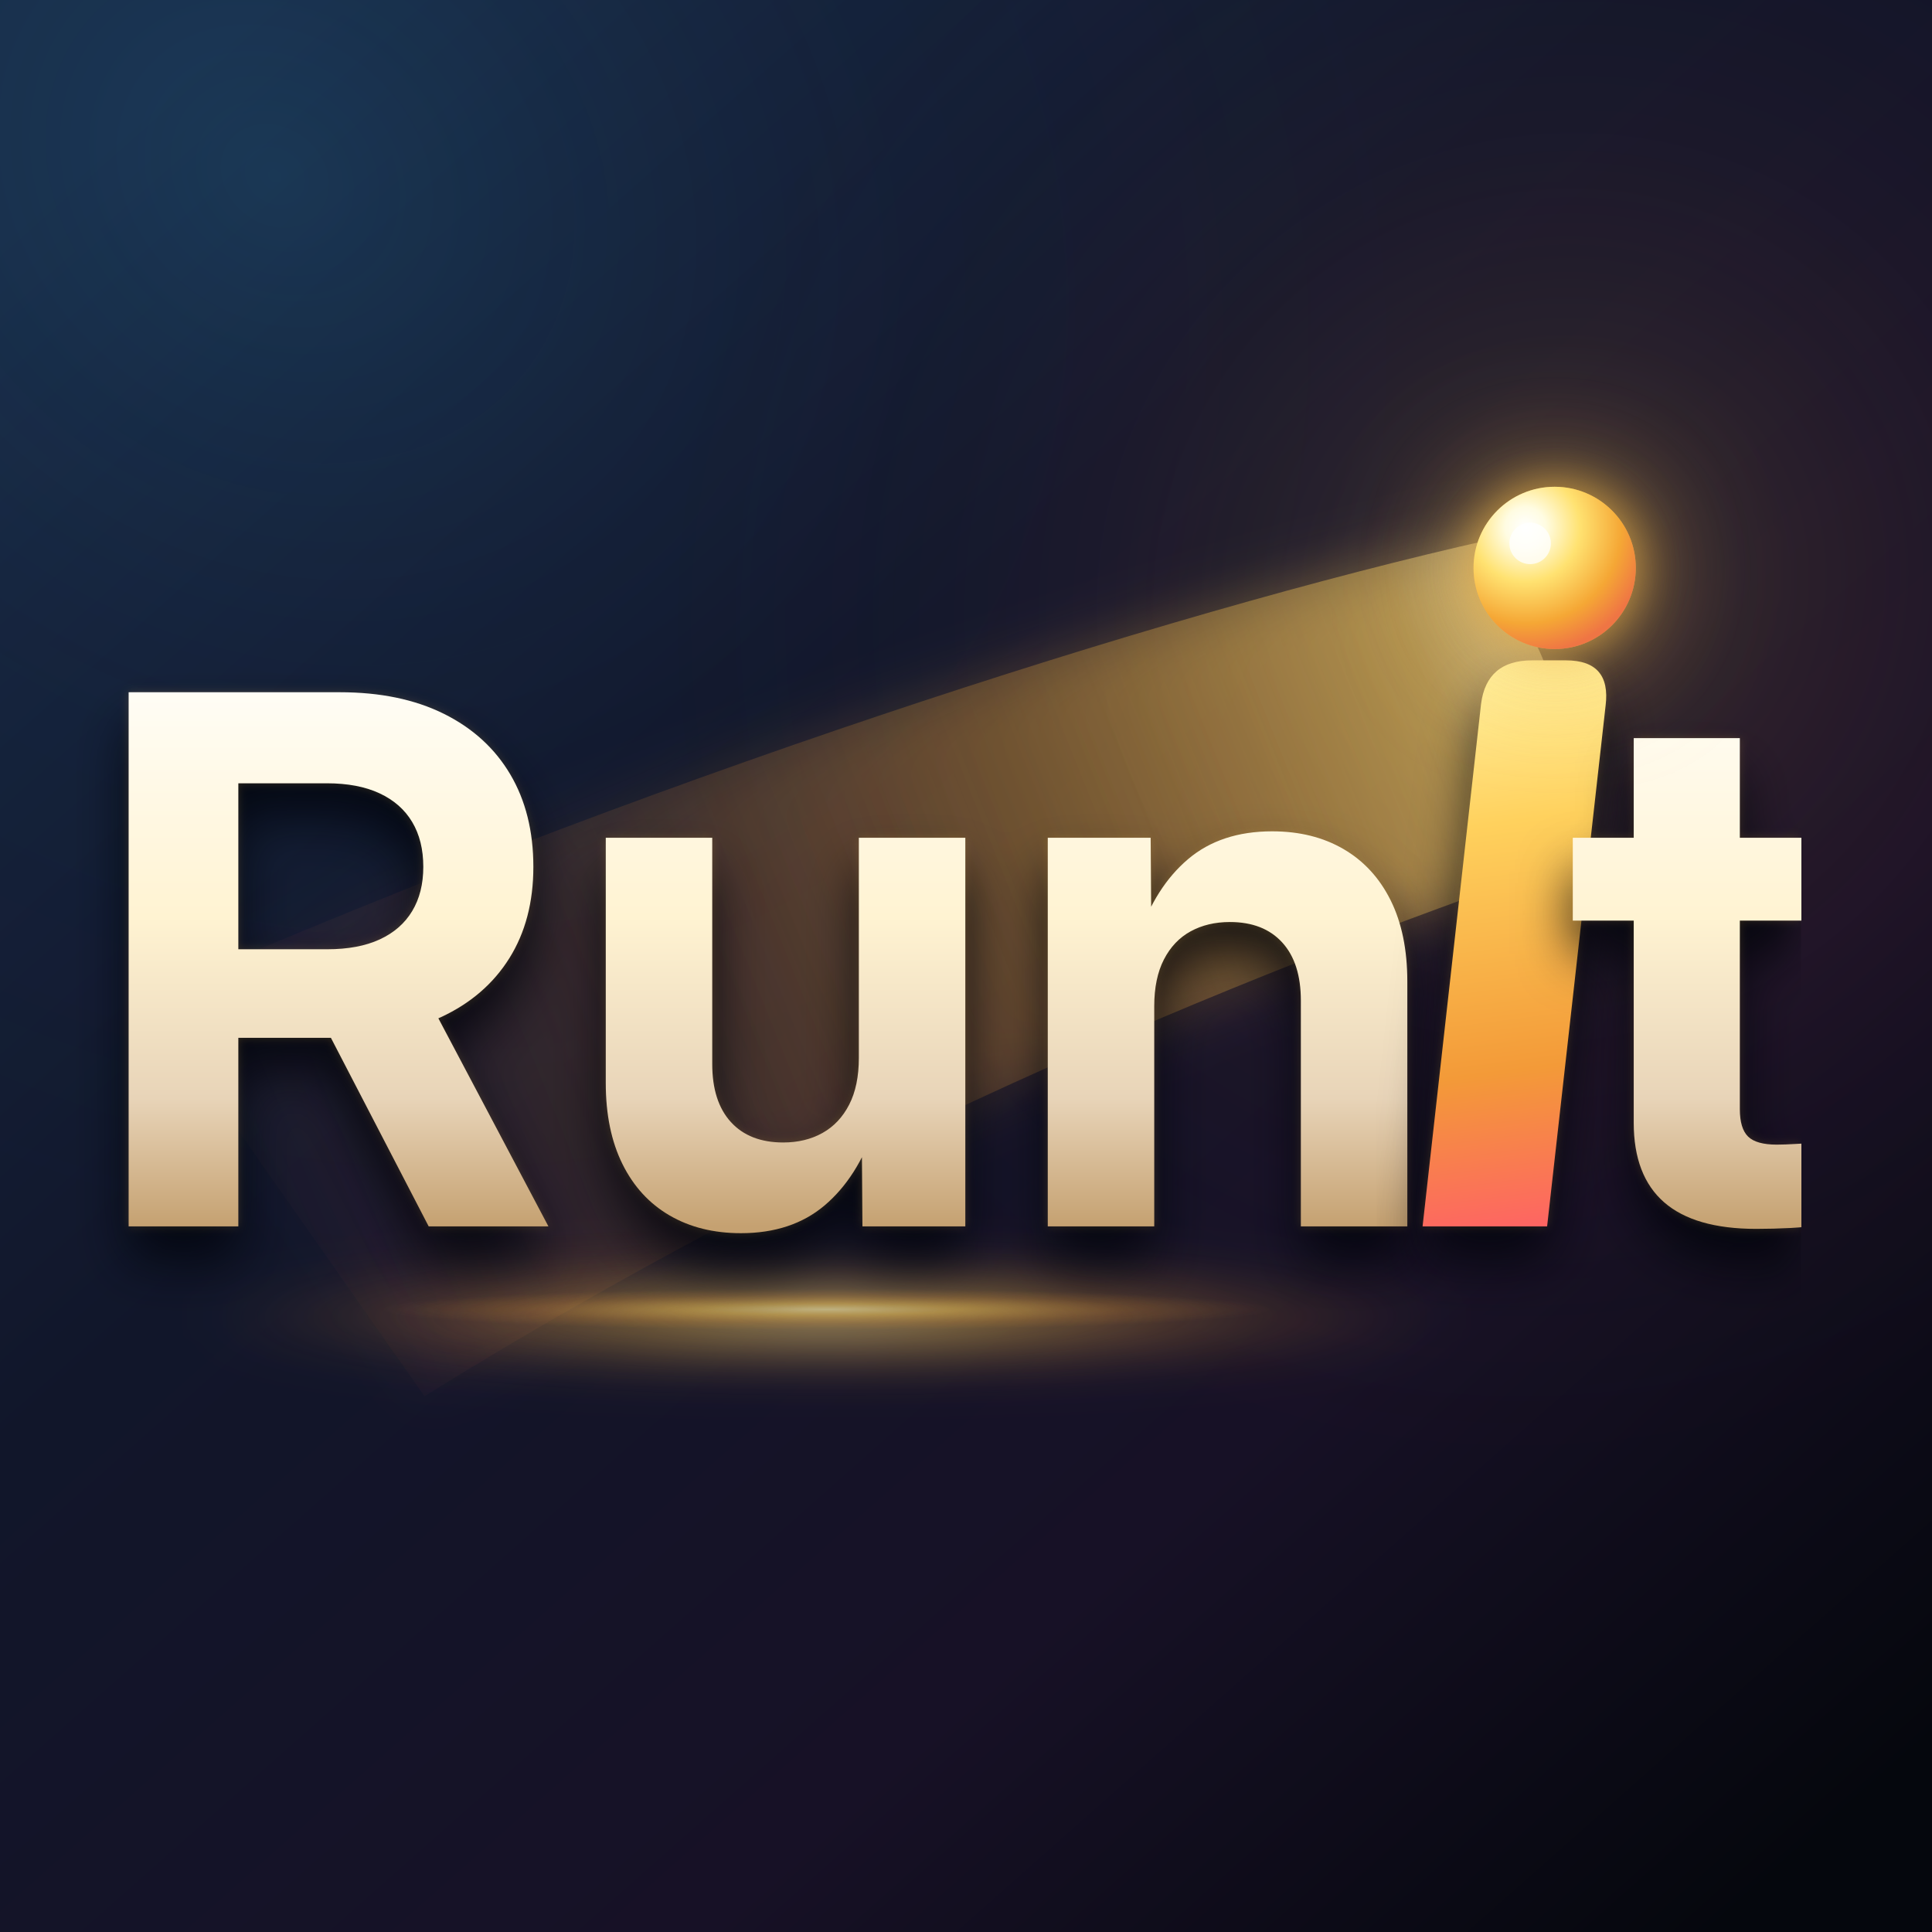
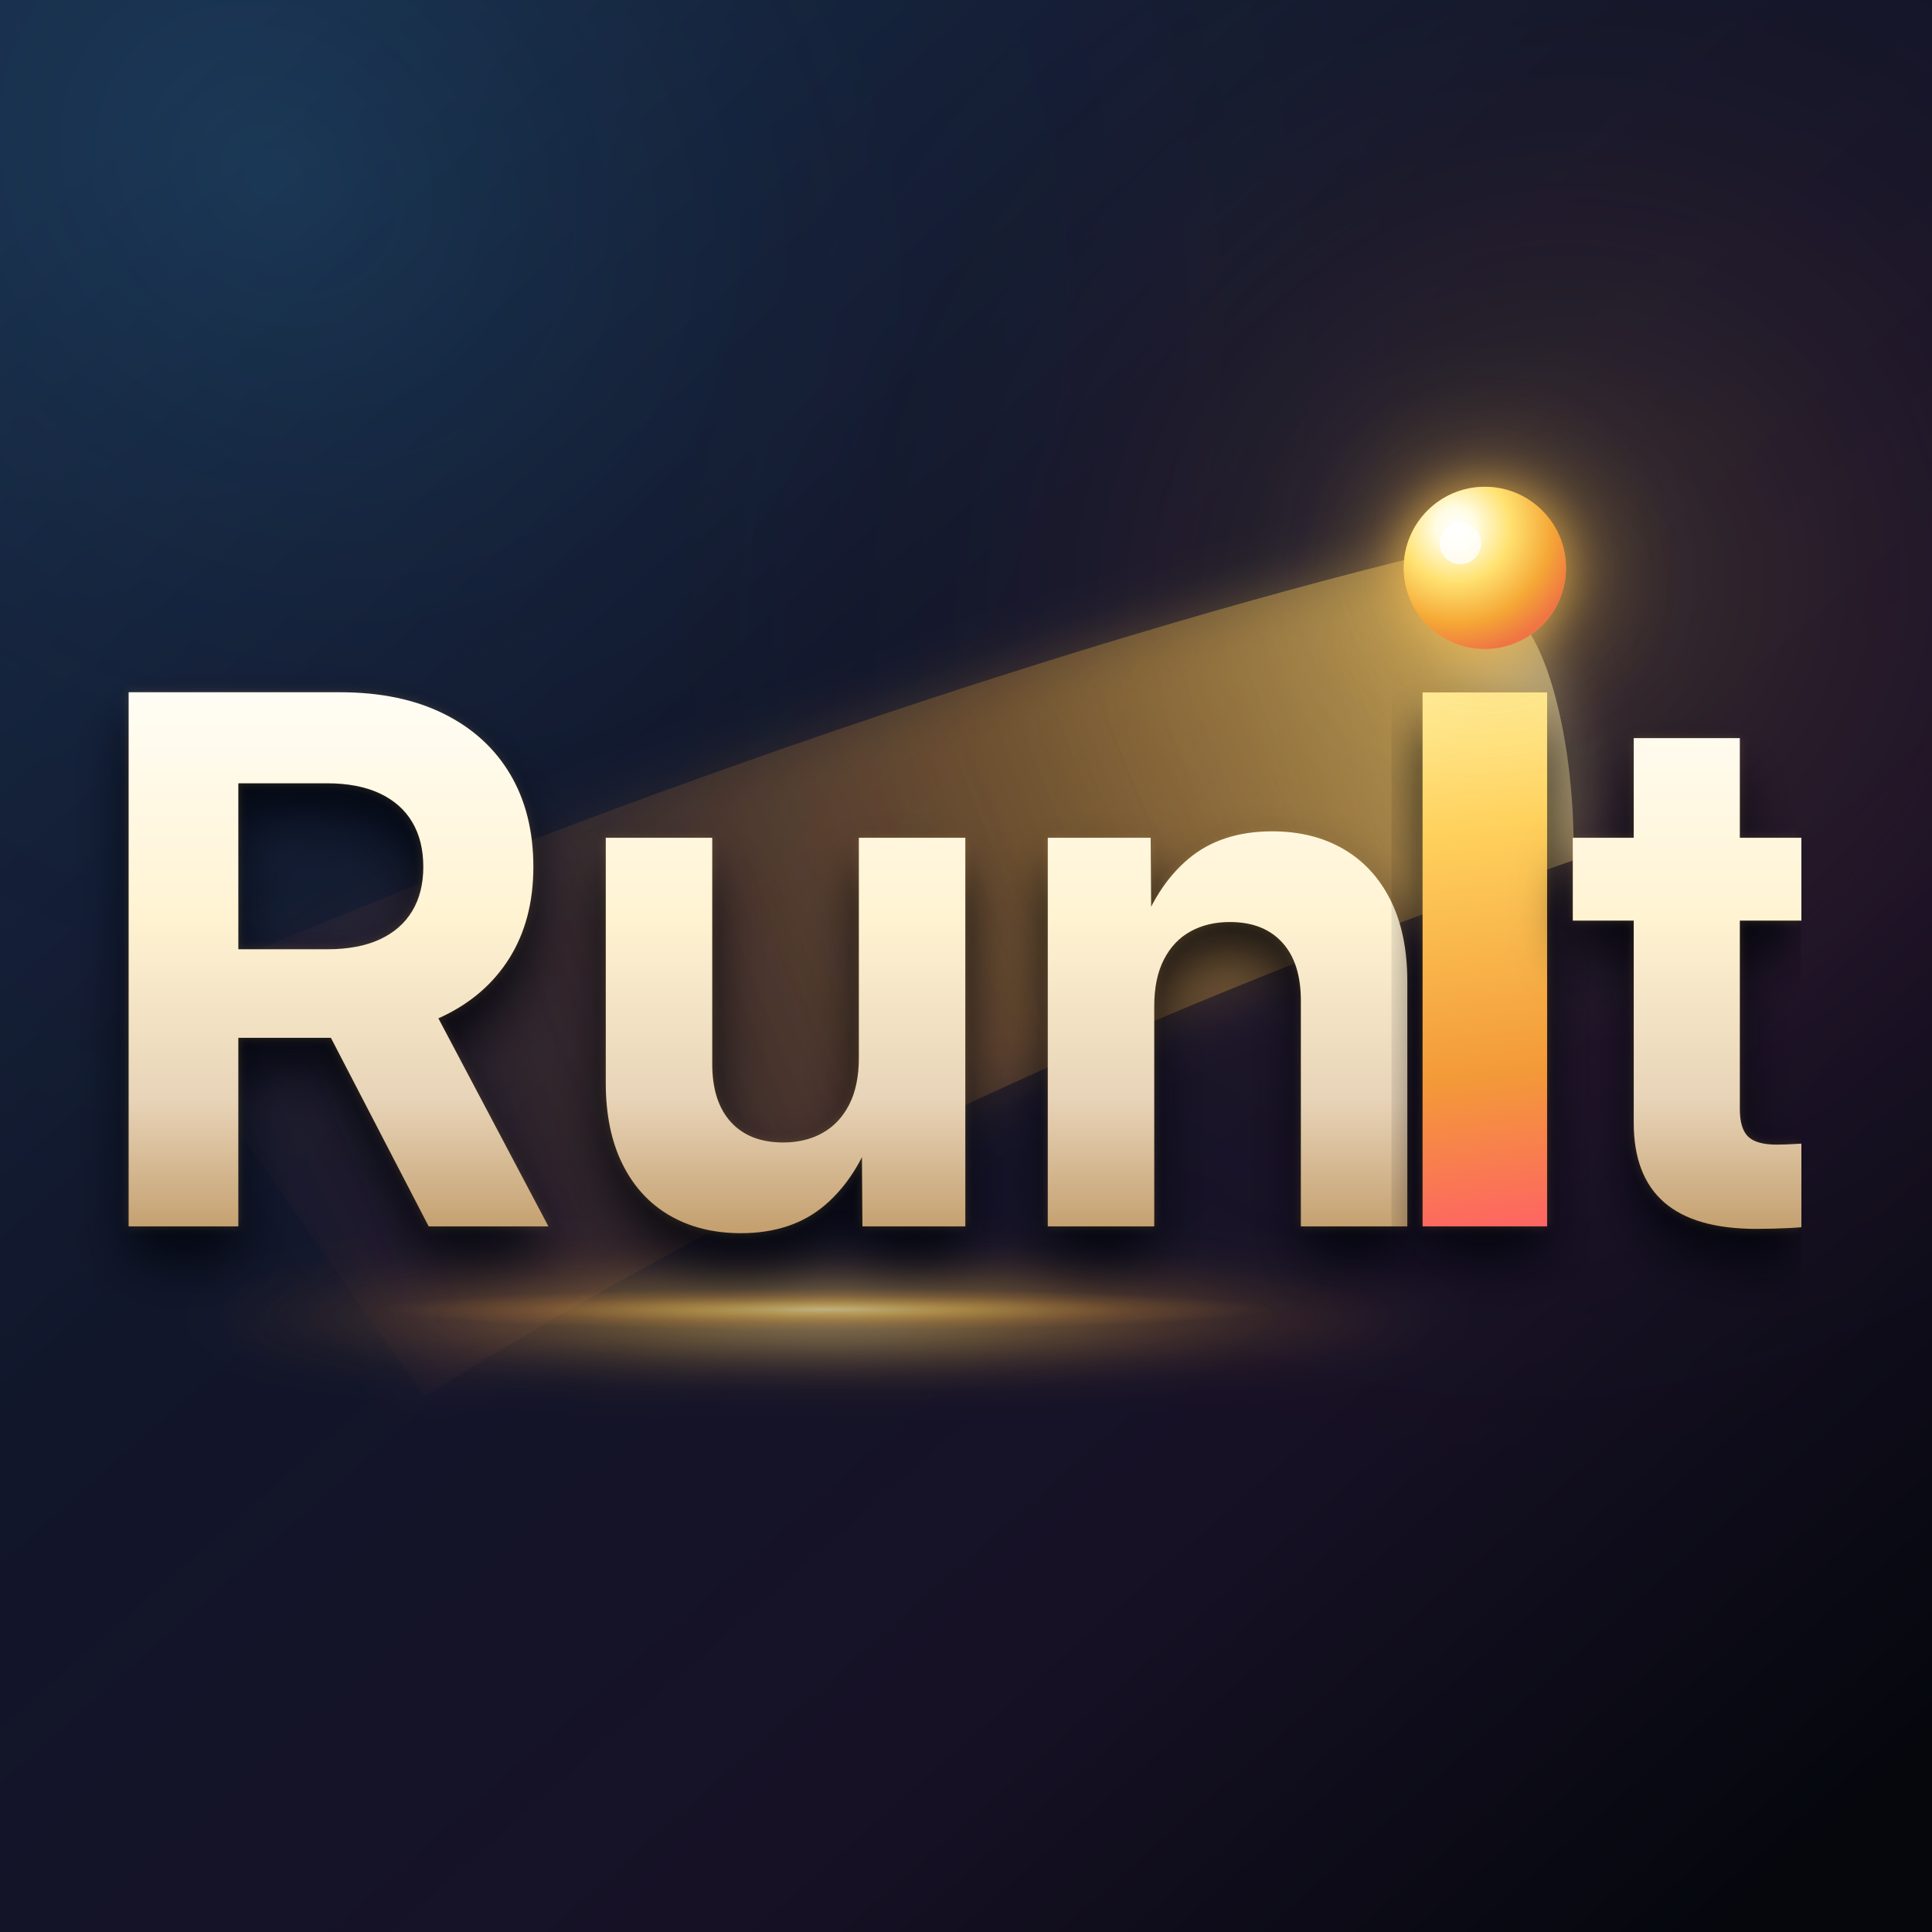
<svg xmlns="http://www.w3.org/2000/svg" viewBox="0 0 1024 1024" role="img" aria-labelledby="title description">
  <style>
    .motion-static { display: none; }

    @media (prefers-reduced-motion: reduce) {
      .motion { display: none; }
      .motion-static { display: inline; }
    }
  </style>
  <defs>
    <linearGradient id="background" x1="90" y1="40" x2="940" y2="1000" gradientUnits="userSpaceOnUse">
      <stop offset="0" stop-color="#172A45" />
      <stop offset=".38" stop-color="#11162A" />
      <stop offset=".72" stop-color="#171126" />
      <stop offset="1" stop-color="#05070D" />
    </linearGradient>
    <radialGradient id="coolAtmosphere" cx="0" cy="0" r="1" gradientTransform="translate(150 90) rotate(42) scale(700 590)" gradientUnits="userSpaceOnUse">
      <stop stop-color="#38BDF8" stop-opacity=".11" />
      <stop offset=".5" stop-color="#233E68" stop-opacity=".04" />
      <stop offset="1" stop-color="#11162A" stop-opacity="0" />
    </radialGradient>
    <radialGradient id="warmAtmosphere" cx="0" cy="0" r="1" gradientTransform="translate(820 310) rotate(126) scale(520 500)" gradientUnits="userSpaceOnUse">
      <stop stop-color="#F2B84B" stop-opacity=".17" />
      <stop offset=".48" stop-color="#B94E3E" stop-opacity=".055" />
      <stop offset="1" stop-color="#080912" stop-opacity="0" />
    </radialGradient>
    <linearGradient id="ivoryFace" x1="0" y1="0" x2="0" y2="1490" gradientUnits="userSpaceOnUse">
      <stop stop-color="#C5A171" />
      <stop offset=".24" stop-color="#E8D4B8" />
      <stop offset=".58" stop-color="#FFF3D2" />
      <stop offset="1" stop-color="#FFFDF5" />
    </linearGradient>
    <linearGradient id="spotlightMetal" x1="780" y1="350" x2="820" y2="660" gradientUnits="userSpaceOnUse">
      <stop stop-color="#FFF3A5" />
      <stop offset=".28" stop-color="#FFD15D" />
      <stop offset=".7" stop-color="#F39A38" />
      <stop offset="1" stop-color="#FF5E68" />
    </linearGradient>
    <radialGradient id="lens" cx=".32" cy=".25" r=".78">
      <stop stop-color="#FFFFFF" />
      <stop offset=".16" stop-color="#FFFCE2" />
      <stop offset=".43" stop-color="#FFE271" />
      <stop offset=".76" stop-color="#F5A735" />
      <stop offset="1" stop-color="#EF7544" />
    </radialGradient>
    <linearGradient id="beam" x1="826" y1="300" x2="80" y2="600" gradientUnits="userSpaceOnUse">
      <stop stop-color="#FFF9CE" stop-opacity=".9" />
      <stop offset=".11" stop-color="#FFD363" stop-opacity=".72" />
      <stop offset=".38" stop-color="#F5AE3C" stop-opacity=".42" />
      <stop offset=".72" stop-color="#EE8738" stop-opacity=".14" />
      <stop offset="1" stop-color="#FF5E68" stop-opacity="0" />
    </linearGradient>
    <linearGradient id="beamOnType" x1="820" y1="320" x2="110" y2="620" gradientUnits="userSpaceOnUse">
      <stop stop-color="#FFF8C8" stop-opacity=".86" />
      <stop offset=".24" stop-color="#FFD260" stop-opacity=".62" />
      <stop offset=".7" stop-color="#F3A13B" stop-opacity=".16" />
      <stop offset="1" stop-color="#F3A13B" stop-opacity="0" />
    </linearGradient>
    <radialGradient id="pool" cx=".5" cy=".5" r=".5">
      <stop stop-color="#FFF5B5" stop-opacity=".9" />
      <stop offset=".28" stop-color="#FFD05A" stop-opacity=".7" />
      <stop offset=".7" stop-color="#F09A38" stop-opacity=".24" />
      <stop offset="1" stop-color="#F09A38" stop-opacity="0" />
    </radialGradient>
    <filter id="wordDepth" x="-25%" y="-35%" width="160%" height="190%" color-interpolation-filters="sRGB">
      <feGaussianBlur in="SourceAlpha" stdDeviation="14" result="shadowBlur" />
      <feOffset in="shadowBlur" dy="18" result="shadowOffset" />
      <feFlood flood-color="#01030A" flood-opacity=".82" result="shadowColor" />
      <feComposite in="shadowColor" in2="shadowOffset" operator="in" result="shadow" />
      <feGaussianBlur in="SourceAlpha" stdDeviation="2.5" result="warmBlur" />
      <feFlood flood-color="#F2B84B" flood-opacity=".18" result="warmColor" />
      <feComposite in="warmColor" in2="warmBlur" operator="in" result="warmEdge" />
      <feMerge>
        <feMergeNode in="shadow" />
        <feMergeNode in="warmEdge" />
        <feMergeNode in="SourceGraphic" />
      </feMerge>
    </filter>
    <filter id="beamSoft" x="-18%" y="-35%" width="150%" height="180%" color-interpolation-filters="sRGB">
      <feGaussianBlur stdDeviation="15" />
    </filter>
    <filter id="beamFaceSoft" x="-8%" y="-8%" width="116%" height="116%" color-interpolation-filters="sRGB">
      <feGaussianBlur stdDeviation="7" />
    </filter>
    <filter id="poolSoft" x="-20%" y="-250%" width="140%" height="600%" color-interpolation-filters="sRGB">
      <feGaussianBlur stdDeviation="13" />
    </filter>
    <filter id="lensGlow" x="-170%" y="-170%" width="440%" height="440%" color-interpolation-filters="sRGB">
      <feGaussianBlur in="SourceGraphic" stdDeviation="34" result="wideGlow" />
      <feGaussianBlur in="SourceGraphic" stdDeviation="12" result="tightGlow" />
      <feMerge>
        <feMergeNode in="wideGlow" />
        <feMergeNode in="tightGlow" />
        <feMergeNode in="SourceGraphic" />
      </feMerge>
    </filter>
    <g id="runLetters" transform="translate(45 650) scale(.19 -.19)">
      <path d="M122 0V1490H711Q880 1490 1001 1430Q1122 1370 1186.5 1261Q1251 1152 1251 1003Q1251 855 1184 748Q1117 641 993 583.5Q869 526 698 526H304V773H676Q763 773 822.5 800.5Q882 828 913 879.5Q944 931 944 1003Q944 1076 913 1128Q882 1180 822 1208Q762 1236 675 1236H428V0ZM959 0L609 675H936L1293 0Z" />
      <path transform="translate(1338)" d="M492 -19Q378 -19 293 30.5Q208 80 161.5 174Q115 268 115 400V1084H412V453Q412 348 464 291Q516 234 610 234Q672 234 719.5 260.5Q767 287 794 339.5Q821 392 821 470V1084H1118V0H831L829 277H865Q817 136 725.5 58.5Q634 -19 492 -19Z" />
      <path transform="translate(2571)" d="M412 614V0H115V1084H402L404 807H368Q415 947 506.5 1024.5Q598 1102 741 1102Q855 1102 940 1052.5Q1025 1003 1071.5 909.5Q1118 816 1118 683V0H821V630Q821 735 769 792Q717 849 623 849Q561 849 513.5 823Q466 797 439 744.5Q412 692 412 614Z" />
    </g>
    <path id="tLetter" transform="translate(830 650) scale(.19 -.19)" d="M699 1084V853H19V1084ZM189 1362H485V327Q485 273 508 250.5Q531 228 588 228Q610 228 642.5 230Q675 232 693 233L712 5Q675 -2 626.5 -4.5Q578 -7 531 -7Q359 -7 274 67Q189 141 189 289Z" />
    <path id="beamShape" d="M790 286C616 325 337 415 77 529L225 740C431 612 648 520 834 456C835 404 824 351 807 330Z" />
    <clipPath id="runClip" clipPathUnits="userSpaceOnUse">
      <use href="#runLetters" />
    </clipPath>
  </defs>
  <rect width="1024" height="1024" fill="url(#background)" />
  <rect width="1024" height="1024" fill="url(#coolAtmosphere)" />
  <rect width="1024" height="1024" fill="url(#warmAtmosphere)" />
  <g class="motion">
-     <animateTransform attributeName="transform" type="rotate" values="-15 824 301;13 824 301;-10 824 301;7 824 301;-4 824 301;2 824 301;-.6 824 301;0 824 301;0 824 301" keyTimes="0;.18;.36;.53;.68;.80;.89;.94;1" keySplines=".42 0 .58 1;.42 0 .58 1;.42 0 .58 1;.42 0 .58 1;.42 0 .58 1;.42 0 .58 1;.22 .72 .18 1;0 0 1 1" calcMode="spline" dur="6.4s" repeatCount="1" fill="freeze" begin="0s" />
+     <animateTransform attributeName="transform" type="rotate" values="-15 787 301;13 787 301;-10 787 301;7 787 301;-4 787 301;2 787 301;-.6 787 301;0 787 301;0 787 301" keyTimes="0;.18;.36;.53;.68;.80;.89;.94;1" keySplines=".42 0 .58 1;.42 0 .58 1;.42 0 .58 1;.42 0 .58 1;.42 0 .58 1;.42 0 .58 1;.22 .72 .18 1;0 0 1 1" calcMode="spline" dur="6.4s" repeatCount="1" fill="freeze" begin="0s" />
    <animate attributeName="opacity" values=".55;.78;.66;.82;.7;.86;.9;1;1" keyTimes="0;.18;.36;.53;.68;.80;.89;.94;1" keySplines=".42 0 .58 1;.42 0 .58 1;.42 0 .58 1;.42 0 .58 1;.42 0 .58 1;.42 0 .58 1;.22 .72 .18 1;0 0 1 1" calcMode="spline" dur="6.4s" repeatCount="1" fill="freeze" begin="0s" />
    <use href="#beamShape" fill="url(#beam)" opacity=".5" filter="url(#beamSoft)" />
    <use href="#beamShape" fill="url(#beam)" opacity=".56" />
  </g>
  <g class="motion-static">
    <use href="#beamShape" fill="url(#beam)" opacity=".5" filter="url(#beamSoft)" />
    <use href="#beamShape" fill="url(#beam)" opacity=".56" />
  </g>
  <g class="motion">
    <ellipse cx="438" cy="698" rx="336" ry="31" fill="url(#pool)" opacity=".72" filter="url(#poolSoft)">
      <animate attributeName="rx" values="220;280;225;292;230;305;240;318;250;328;270;340;300;365;336" keyTimes="0;.10;.18;.28;.36;.46;.53;.62;.68;.76;.80;.87;.89;.94;1" dur="6.4s" repeatCount="1" fill="freeze" begin="0s" />
      <animate attributeName="ry" values="20;26;20;27;21;28;22;29;23;30;24;32;27;38;31" keyTimes="0;.10;.18;.28;.36;.46;.53;.62;.68;.76;.80;.87;.89;.94;1" dur="6.4s" repeatCount="1" fill="freeze" begin="0s" />
      <animate attributeName="opacity" values=".06;.30;.09;.36;.11;.43;.13;.50;.17;.58;.23;.66;.38;.88;.72" keyTimes="0;.10;.18;.28;.36;.46;.53;.62;.68;.76;.80;.87;.89;.94;1" dur="6.4s" repeatCount="1" fill="freeze" begin="0s" />
    </ellipse>
    <ellipse cx="438" cy="694" rx="236" ry="11" fill="url(#pool)" opacity=".58">
      <animate attributeName="rx" values="154;196;158;204;161;214;168;223;175;230;189;238;210;256;236" keyTimes="0;.10;.18;.28;.36;.46;.53;.62;.68;.76;.80;.87;.89;.94;1" dur="6.4s" repeatCount="1" fill="freeze" begin="0s" />
      <animate attributeName="ry" values="7;10;7;10;8;10;8;11;9;11;9;12;10;14;11" keyTimes="0;.10;.18;.28;.36;.46;.53;.62;.68;.76;.80;.87;.89;.94;1" dur="6.4s" repeatCount="1" fill="freeze" begin="0s" />
      <animate attributeName="opacity" values=".04;.22;.07;.27;.08;.32;.10;.38;.13;.44;.17;.50;.29;.72;.58" keyTimes="0;.10;.18;.28;.36;.46;.53;.62;.68;.76;.80;.87;.89;.94;1" dur="6.4s" repeatCount="1" fill="freeze" begin="0s" />
    </ellipse>
  </g>
  <g class="motion-static">
    <ellipse cx="438" cy="698" rx="336" ry="31" fill="url(#pool)" opacity=".72" filter="url(#poolSoft)" />
    <ellipse cx="438" cy="694" rx="236" ry="11" fill="url(#pool)" opacity=".58" />
  </g>
  <use href="#runLetters" fill="url(#ivoryFace)" filter="url(#wordDepth)" />
  <g class="motion">
-     <animateTransform attributeName="transform" type="rotate" values="-15 824 301;13 824 301;-10 824 301;7 824 301;-4 824 301;2 824 301;-.6 824 301;0 824 301;0 824 301" keyTimes="0;.18;.36;.53;.68;.80;.89;.94;1" keySplines=".42 0 .58 1;.42 0 .58 1;.42 0 .58 1;.42 0 .58 1;.42 0 .58 1;.42 0 .58 1;.22 .72 .18 1;0 0 1 1" calcMode="spline" dur="6.4s" repeatCount="1" fill="freeze" begin="0s" />
+     <animateTransform attributeName="transform" type="rotate" values="-15 787 301;13 787 301;-10 787 301;7 787 301;-4 787 301;2 787 301;-.6 787 301;0 787 301;0 787 301" keyTimes="0;.18;.36;.53;.68;.80;.89;.94;1" keySplines=".42 0 .58 1;.42 0 .58 1;.42 0 .58 1;.42 0 .58 1;.42 0 .58 1;.42 0 .58 1;.22 .72 .18 1;0 0 1 1" calcMode="spline" dur="6.4s" repeatCount="1" fill="freeze" begin="0s" />
    <animate attributeName="opacity" values=".55;.78;.66;.82;.7;.86;.9;1;1" keyTimes="0;.18;.36;.53;.68;.80;.89;.94;1" keySplines=".42 0 .58 1;.42 0 .58 1;.42 0 .58 1;.42 0 .58 1;.42 0 .58 1;.42 0 .58 1;.22 .72 .18 1;0 0 1 1" calcMode="spline" dur="6.4s" repeatCount="1" fill="freeze" begin="0s" />
    <use href="#beamShape" fill="url(#beamOnType)" clip-path="url(#runClip)" opacity=".68" filter="url(#beamFaceSoft)" />
  </g>
  <use class="motion-static" href="#beamShape" fill="url(#beamOnType)" clip-path="url(#runClip)" opacity=".68" filter="url(#beamFaceSoft)" />
-   <path d="M754 650L785 373Q788 350 812 350H830Q854 350 851 374L820 650Z" fill="url(#spotlightMetal)" filter="url(#wordDepth)" />
+   <path d="M754 650V367H820V650Z" fill="url(#spotlightMetal)" filter="url(#wordDepth)" />
  <use href="#tLetter" fill="url(#ivoryFace)" filter="url(#wordDepth)" />
-   <circle class="motion" cx="824" cy="301" r="43" fill="#F2B84B" opacity=".8" filter="url(#lensGlow)">
+   <circle class="motion" cx="787" cy="301" r="43" fill="#F2B84B" opacity=".8" filter="url(#lensGlow)">
    <animate attributeName="r" values="40;42;41;43;42;45;46;52;43" keyTimes="0;.18;.36;.53;.68;.80;.89;.94;1" dur="6.4s" repeatCount="1" fill="freeze" begin="0s" />
    <animate attributeName="opacity" values=".52;.62;.58;.66;.62;.72;.78;1;.8" keyTimes="0;.18;.36;.53;.68;.80;.89;.94;1" dur="6.4s" repeatCount="1" fill="freeze" begin="0s" />
  </circle>
-   <circle class="motion-static" cx="824" cy="301" r="43" fill="#F2B84B" opacity=".8" filter="url(#lensGlow)" />
-   <circle cx="824" cy="301" r="43" fill="url(#lens)" />
-   <circle cx="811" cy="288" r="11" fill="#FFFFFF" opacity=".76" />
+   <circle class="motion-static" cx="787" cy="301" r="43" fill="#F2B84B" opacity=".8" filter="url(#lensGlow)" />
+   <circle cx="787" cy="301" r="43" fill="url(#lens)" />
+   <circle cx="774" cy="288" r="11" fill="#FFFFFF" opacity=".76" />
</svg>
